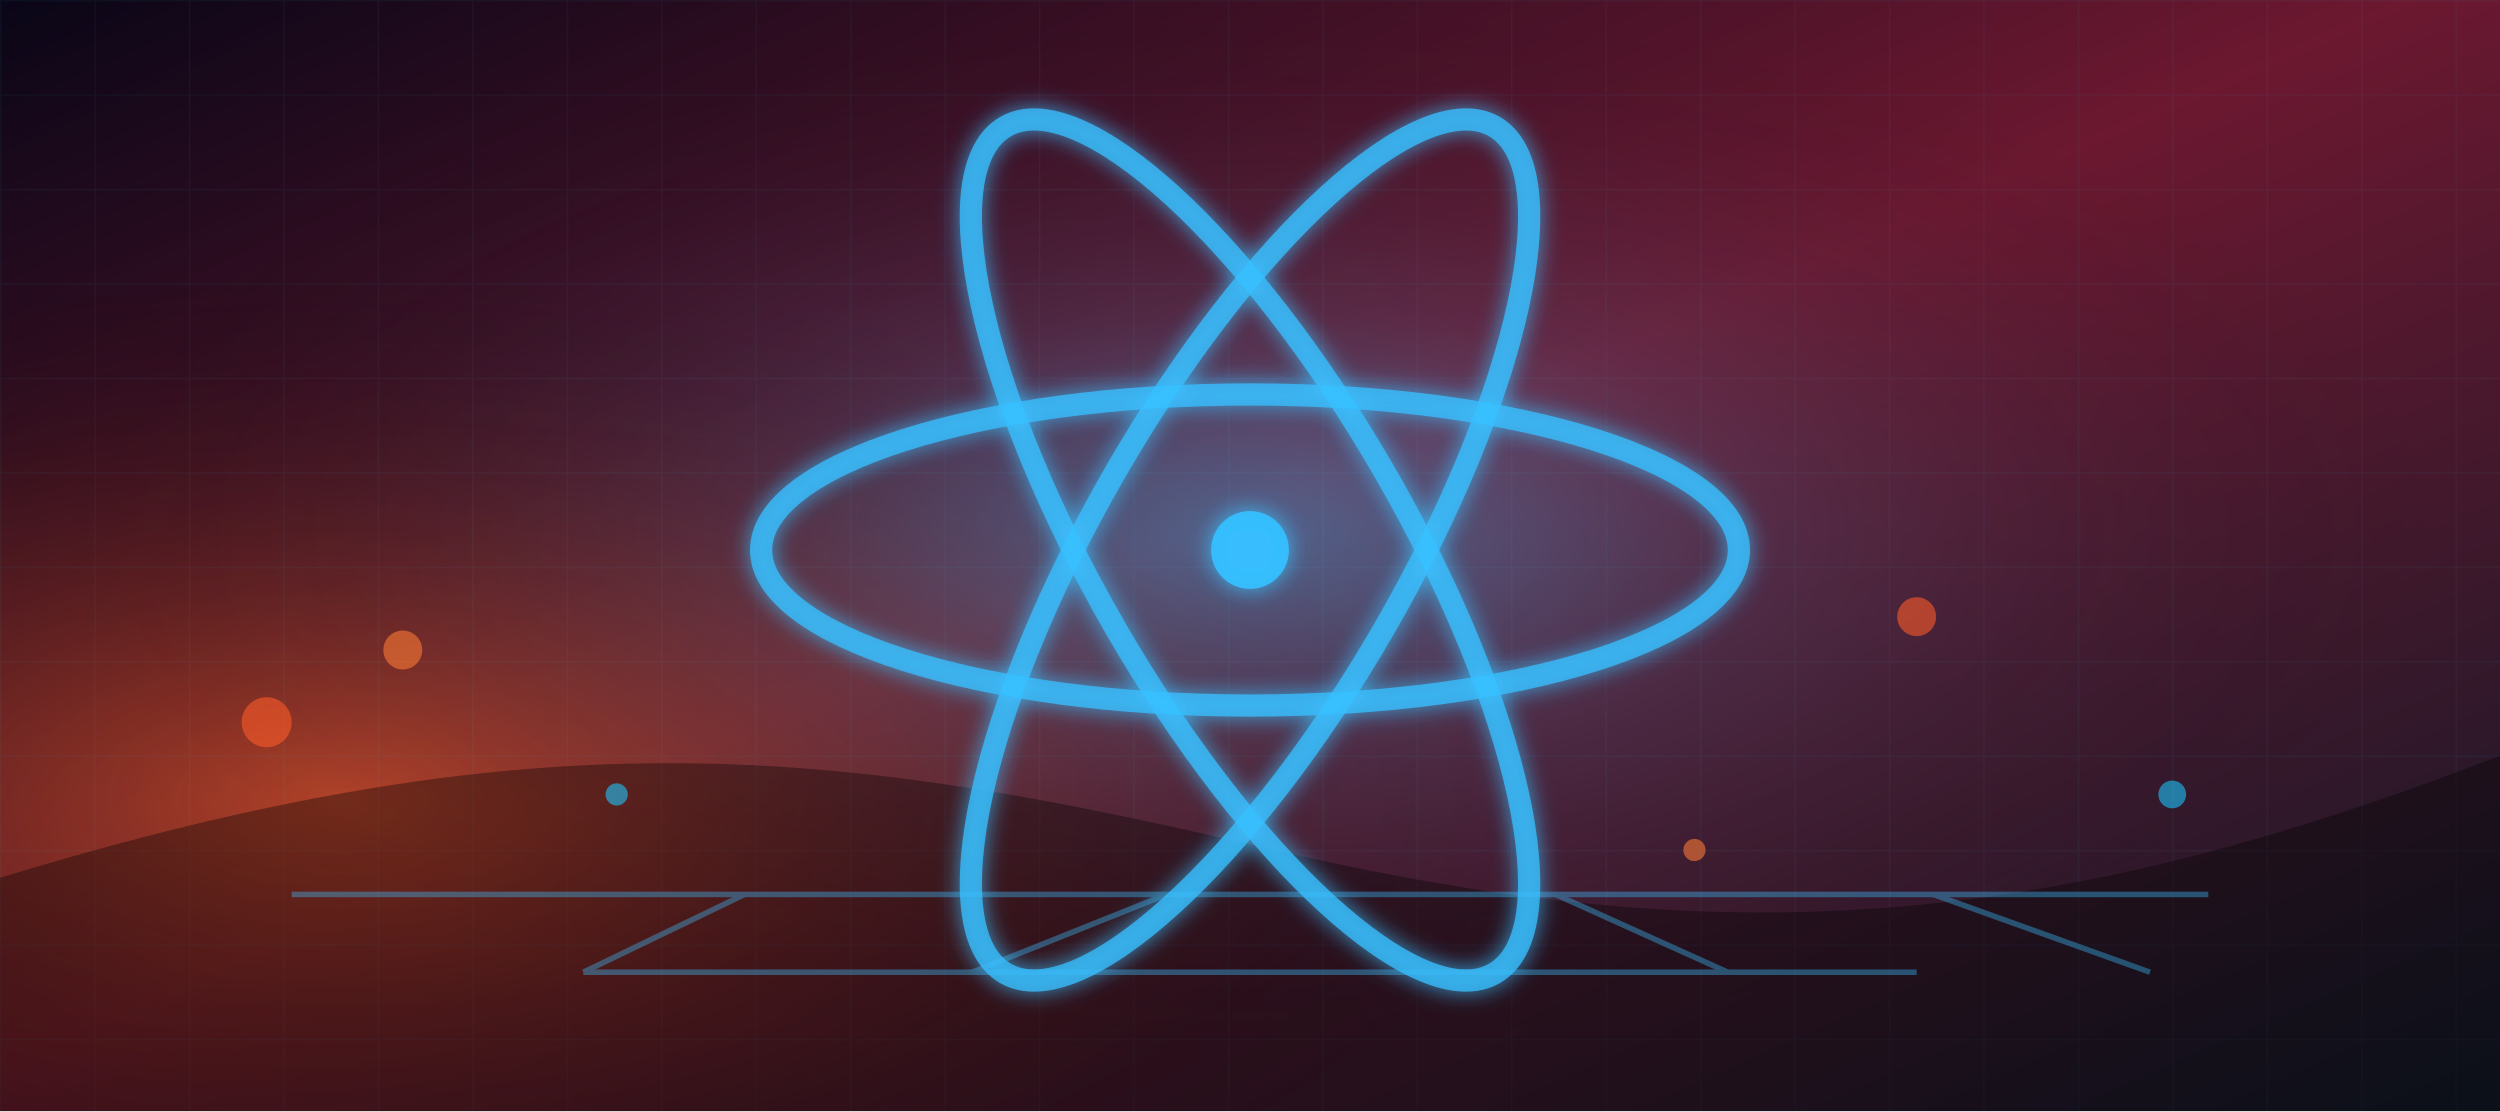
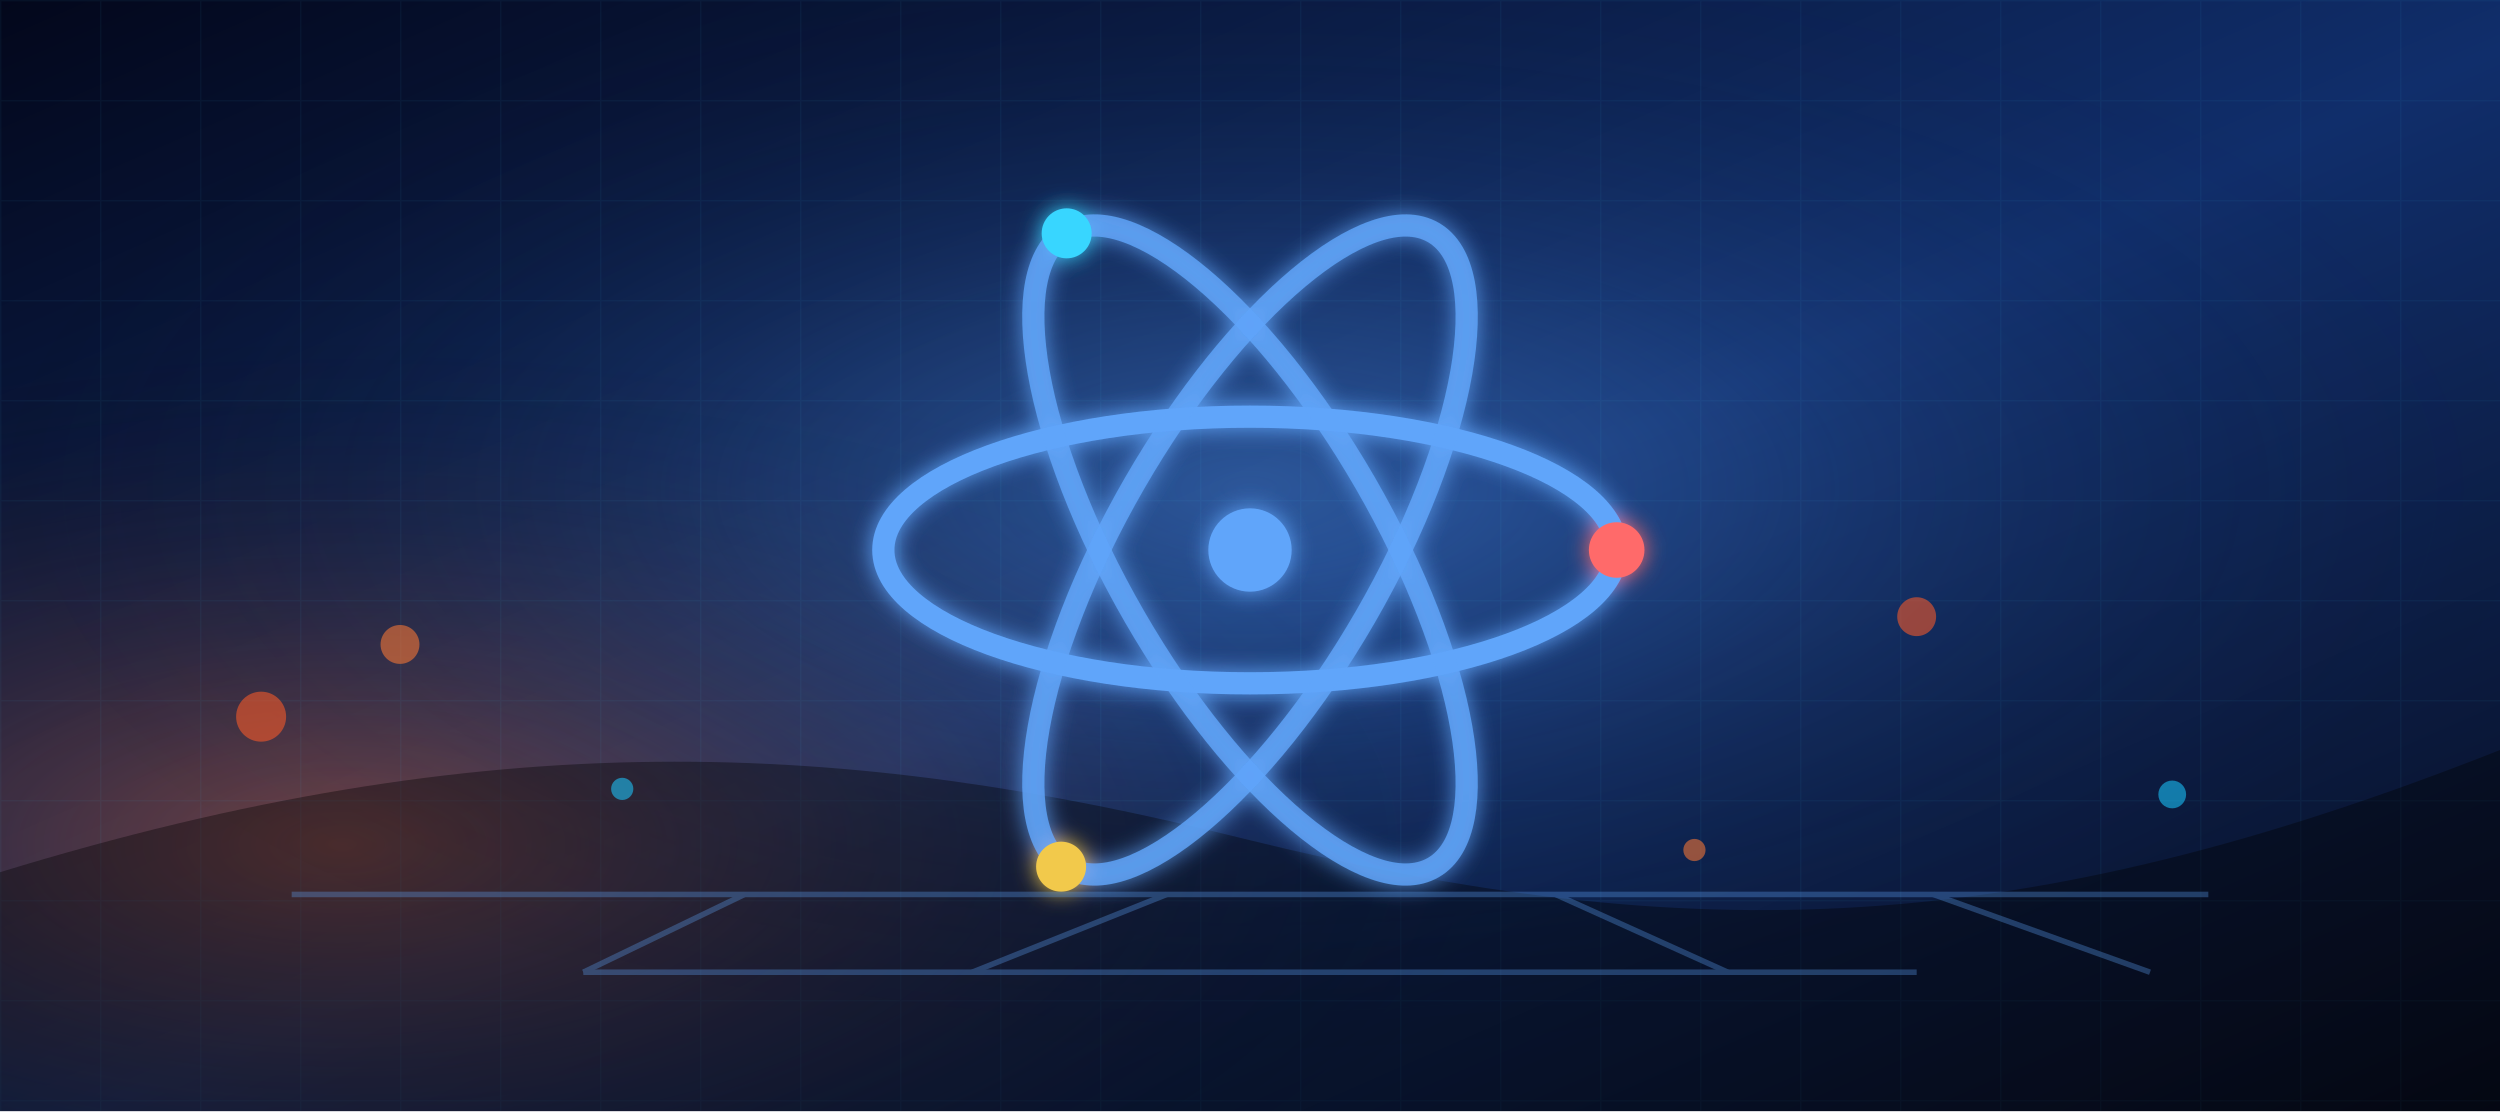
- <svg xmlns="http://www.w3.org/2000/svg" viewBox="0 0 900 400" role="img" aria-labelledby="title-ijap_cover.svg desc-ijap_cover.svg">
+ <svg xmlns="http://www.w3.org/2000/svg" viewBox="0 0 900 400" role="img" aria-labelledby="title-j9 desc-j9">
  <defs>
-     <linearGradient id="bg9" x1="0%" y1="0%" x2="100%" y2="100%">
-       <stop offset="0%" stop-color="#090617" />
-       <stop offset="48%" stop-color="#6b1830" />
-       <stop offset="100%" stop-color="#101827" />
+     <linearGradient id="bg-j9" x1="0%" y1="0%" x2="100%" y2="100%">
+       <stop offset="0%" stop-color="#03071b" />
+       <stop offset="52%" stop-color="#102e6b" />
+       <stop offset="100%" stop-color="#070b1c" />
    </linearGradient>
-     <radialGradient id="core9" cx="50%" cy="48%" r="48%">
-       <stop offset="0%" stop-color="#39bfff" stop-opacity="0.45" />
-       <stop offset="42%" stop-color="#39bfff" stop-opacity="0.12" />
+     <radialGradient id="core-j9" cx="50%" cy="44%" r="52%">
+       <stop offset="0%" stop-color="#60a5fa" stop-opacity="0.36" />
+       <stop offset="46%" stop-color="#60a5fa" stop-opacity="0.1" />
      <stop offset="100%" stop-color="#000000" stop-opacity="0" />
    </radialGradient>
-     <radialGradient id="warm9" cx="14%" cy="72%" r="48%">
-       <stop offset="0%" stop-color="#ff6b24" stop-opacity="0.7" />
+     <radialGradient id="warm-j9" cx="14%" cy="76%" r="46%">
+       <stop offset="0%" stop-color="#ff6b24" stop-opacity="0.58" />
      <stop offset="100%" stop-color="#000000" stop-opacity="0" />
    </radialGradient>
-     <pattern id="mesh9" width="34" height="34" patternUnits="userSpaceOnUse">
-       <path d="M34 0H0V34" fill="none" stroke="#43d4ff" stroke-opacity="0.05" stroke-width="1" />
+     <pattern id="mesh-j9" width="36" height="36" patternUnits="userSpaceOnUse">
+       <path d="M36 0H0V36" fill="none" stroke="#43d4ff" stroke-opacity="0.05" stroke-width="1" />
    </pattern>
-     <filter id="softGlow9" x="-30%" y="-30%" width="160%" height="160%">
+     <filter id="glow-j9" x="-30%" y="-30%" width="160%" height="160%">
      <feGaussianBlur stdDeviation="4" result="blur" />
      <feMerge>
        <feMergeNode in="blur" />
        <feMergeNode in="SourceGraphic" />
      </feMerge>
    </filter>
  </defs>
-   <rect width="900" height="400" fill="url(#bg9)" />
-   <rect width="900" height="400" fill="url(#warm9)" opacity="0.75" />
-   <rect width="900" height="400" fill="url(#core9)" />
-   <rect width="900" height="400" fill="url(#mesh9)" />
-   <path d="M0 316c190-58 296-48 450-12 160 38 278 35 450-32v128H0z" fill="#000000" opacity="0.35" />
-   <g opacity="0.58">
-     <circle cx="96" cy="260" r="9" fill="#ff5b27" />
-     <circle cx="145" cy="234" r="7" fill="#ff7a33" />
-     <circle cx="222" cy="286" r="4" fill="#1cc8ff" />
+   <rect width="900" height="400" fill="url(#bg-j9)" />
+   <rect width="900" height="400" fill="url(#warm-j9)" opacity="0.72" />
+   <rect width="900" height="400" fill="url(#core-j9)" />
+   <rect width="900" height="400" fill="url(#mesh-j9)" />
+   <path d="M0 314c176-54 304-48 448-12 162 40 280 36 452-32v130H0z" fill="#000000" opacity="0.36" />
+   <g opacity="0.56">
+     <circle cx="94" cy="258" r="9" fill="#ff5b27" />
+     <circle cx="144" cy="232" r="7" fill="#ff7a33" />
+     <circle cx="224" cy="284" r="4" fill="#1cc8ff" />
    <circle cx="690" cy="222" r="7" fill="#ff5b27" />
    <circle cx="782" cy="286" r="5" fill="#19c7ff" />
    <circle cx="610" cy="306" r="4" fill="#ff7a33" />
  </g>
-   <g filter="url(#softGlow9)">
-     <circle cx="450" cy="198" r="14" fill="#39bfff" opacity="0.94" />
-     <ellipse cx="450" cy="198" rx="176" ry="56" fill="none" stroke="#39bfff" stroke-linecap="round" stroke-linejoin="round" stroke-width="8" opacity="0.78" />
-     <ellipse cx="450" cy="198" rx="176" ry="56" transform="rotate(60 450 198)" fill="none" stroke="#39bfff" stroke-linecap="round" stroke-linejoin="round" stroke-width="8" opacity="0.78" />
-     <ellipse cx="450" cy="198" rx="176" ry="56" transform="rotate(-60 450 198)" fill="none" stroke="#39bfff" stroke-linecap="round" stroke-linejoin="round" stroke-width="8" opacity="0.78" />
+   <g filter="url(#glow-j9)" stroke-linecap="round" stroke-linejoin="round">
+     <circle cx="450" cy="198" r="15" fill="#60a5fa" />
+     <ellipse cx="450" cy="198" rx="132" ry="48" fill="none" stroke="#60a5fa" stroke-width="8" />
+     <ellipse cx="450" cy="198" rx="132" ry="48" fill="none" stroke="#60a5fa" stroke-width="8" transform="rotate(60 450 198)" opacity="0.82" />
+     <ellipse cx="450" cy="198" rx="132" ry="48" fill="none" stroke="#60a5fa" stroke-width="8" transform="rotate(-60 450 198)" opacity="0.82" />
+     <circle cx="582" cy="198" r="10" fill="#ff6b6b" />
+     <circle cx="384" cy="84" r="9" fill="#38d6ff" />
+     <circle cx="382" cy="312" r="9" fill="#f2c94c" />
  </g>
-   <g opacity="0.38" stroke="#39bfff" stroke-width="2">
+   <g opacity="0.32" stroke="#60a5fa" stroke-width="2" fill="none">
    <path d="M105 322h690" />
    <path d="M210 350h480" />
    <path d="M268 322l-58 28M420 322l-70 28M560 322l62 28M696 322l78 28" />
  </g>
</svg>
